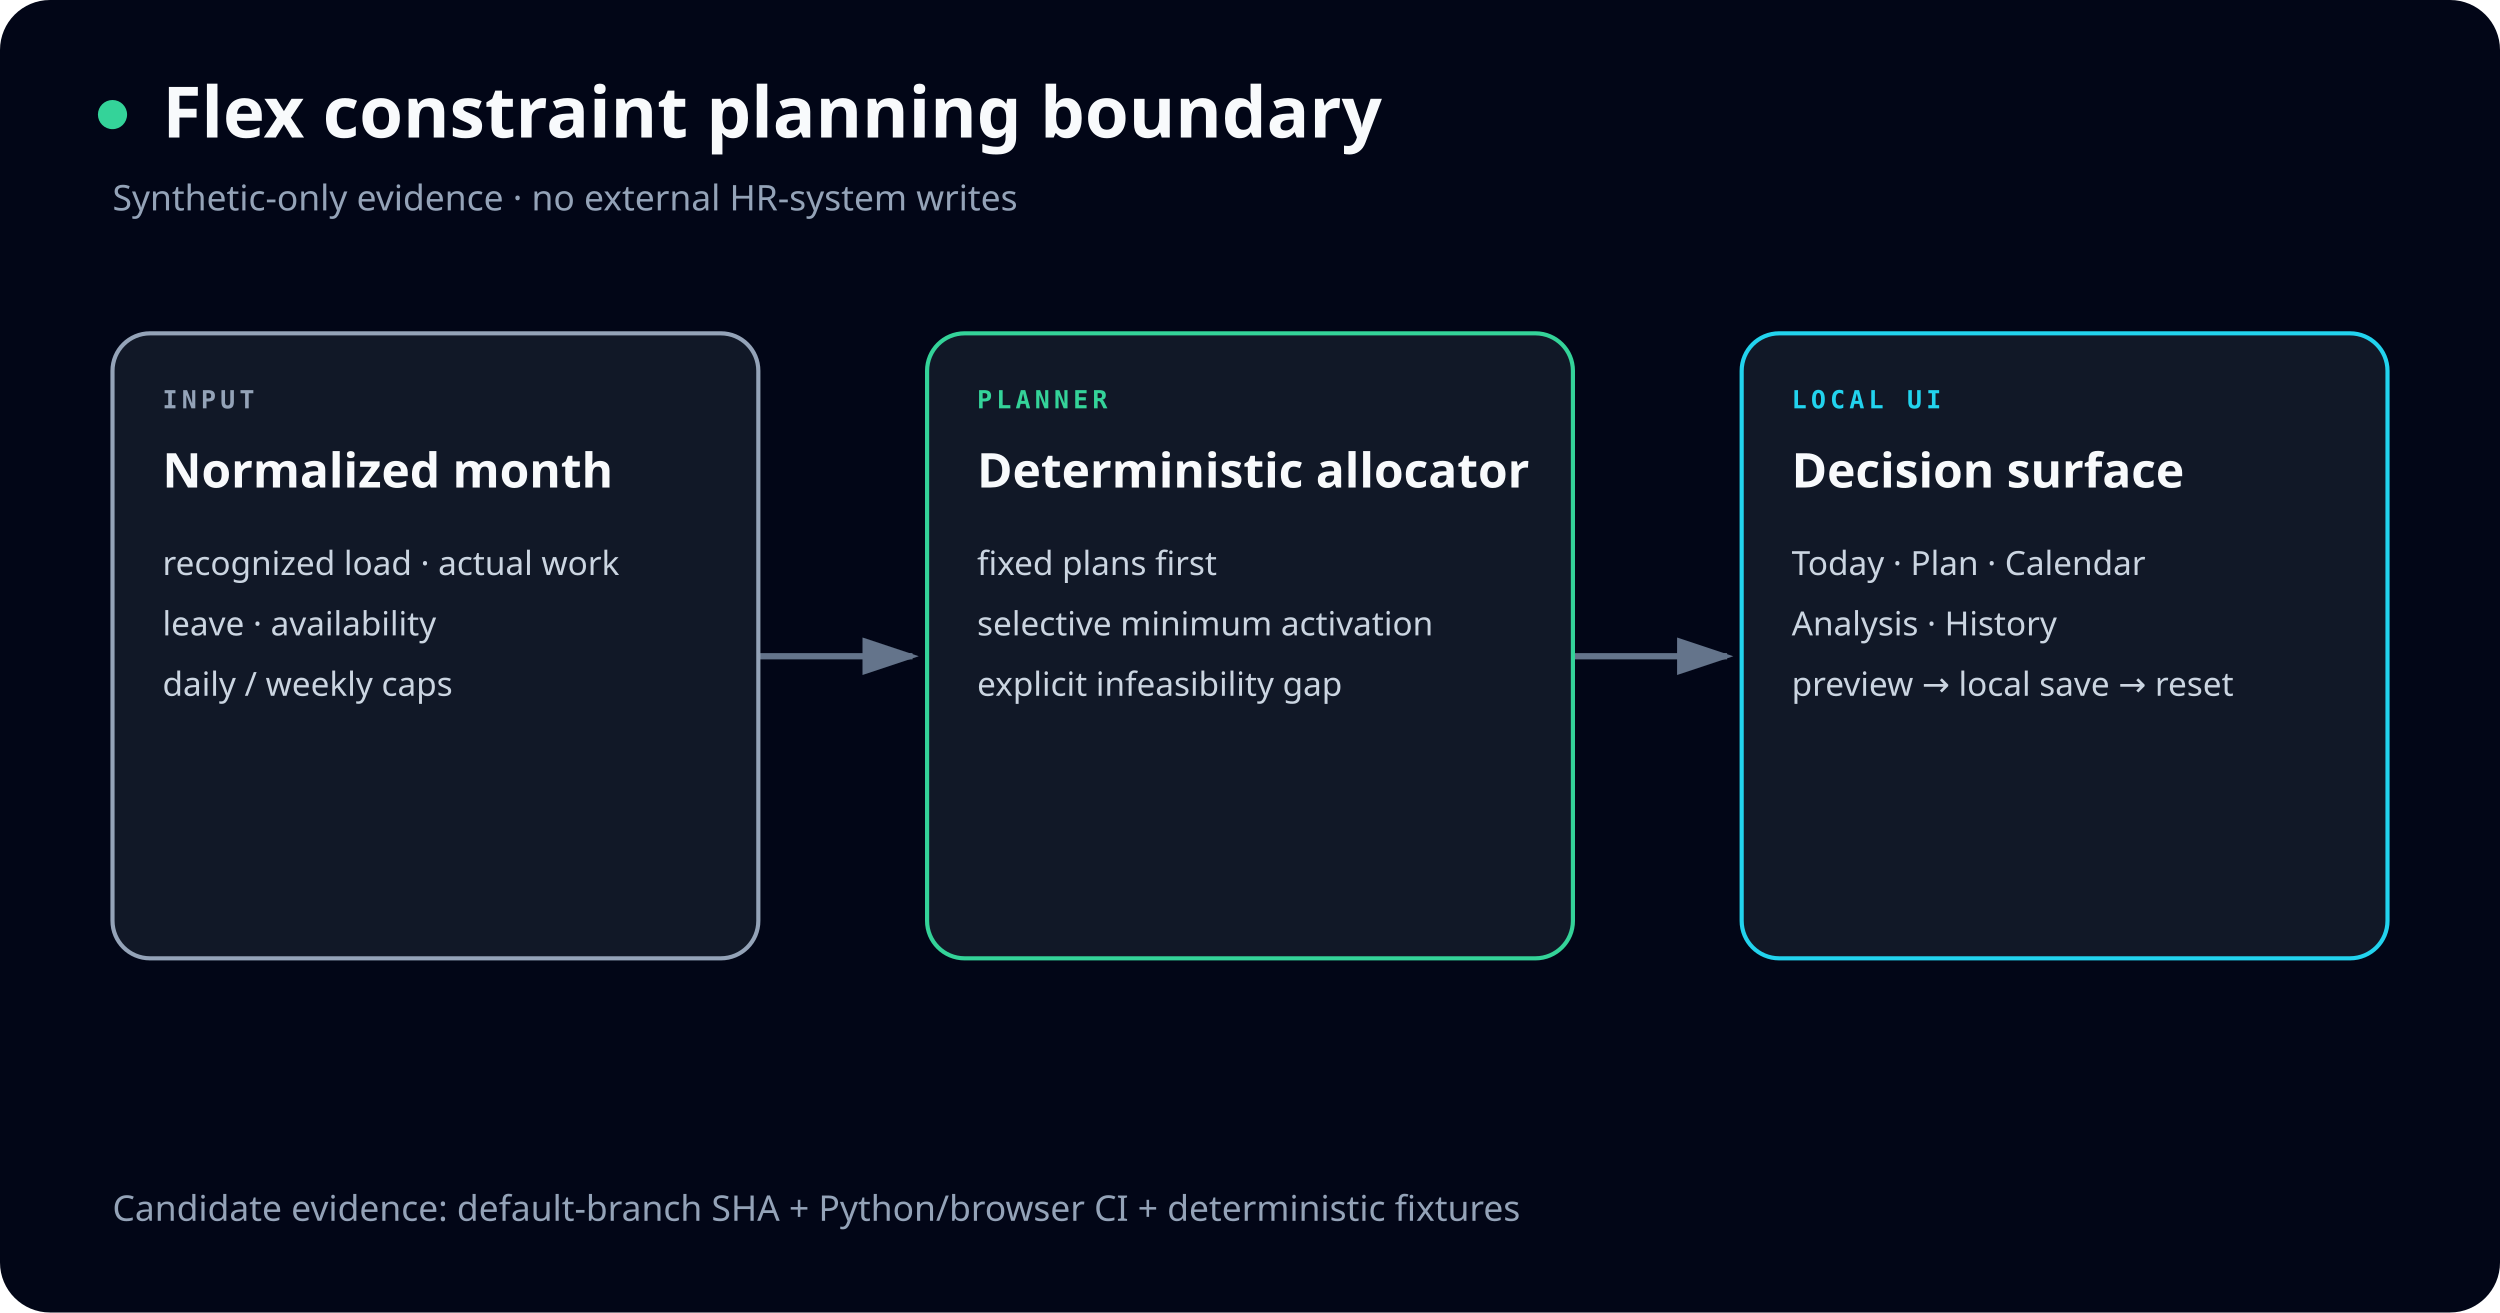
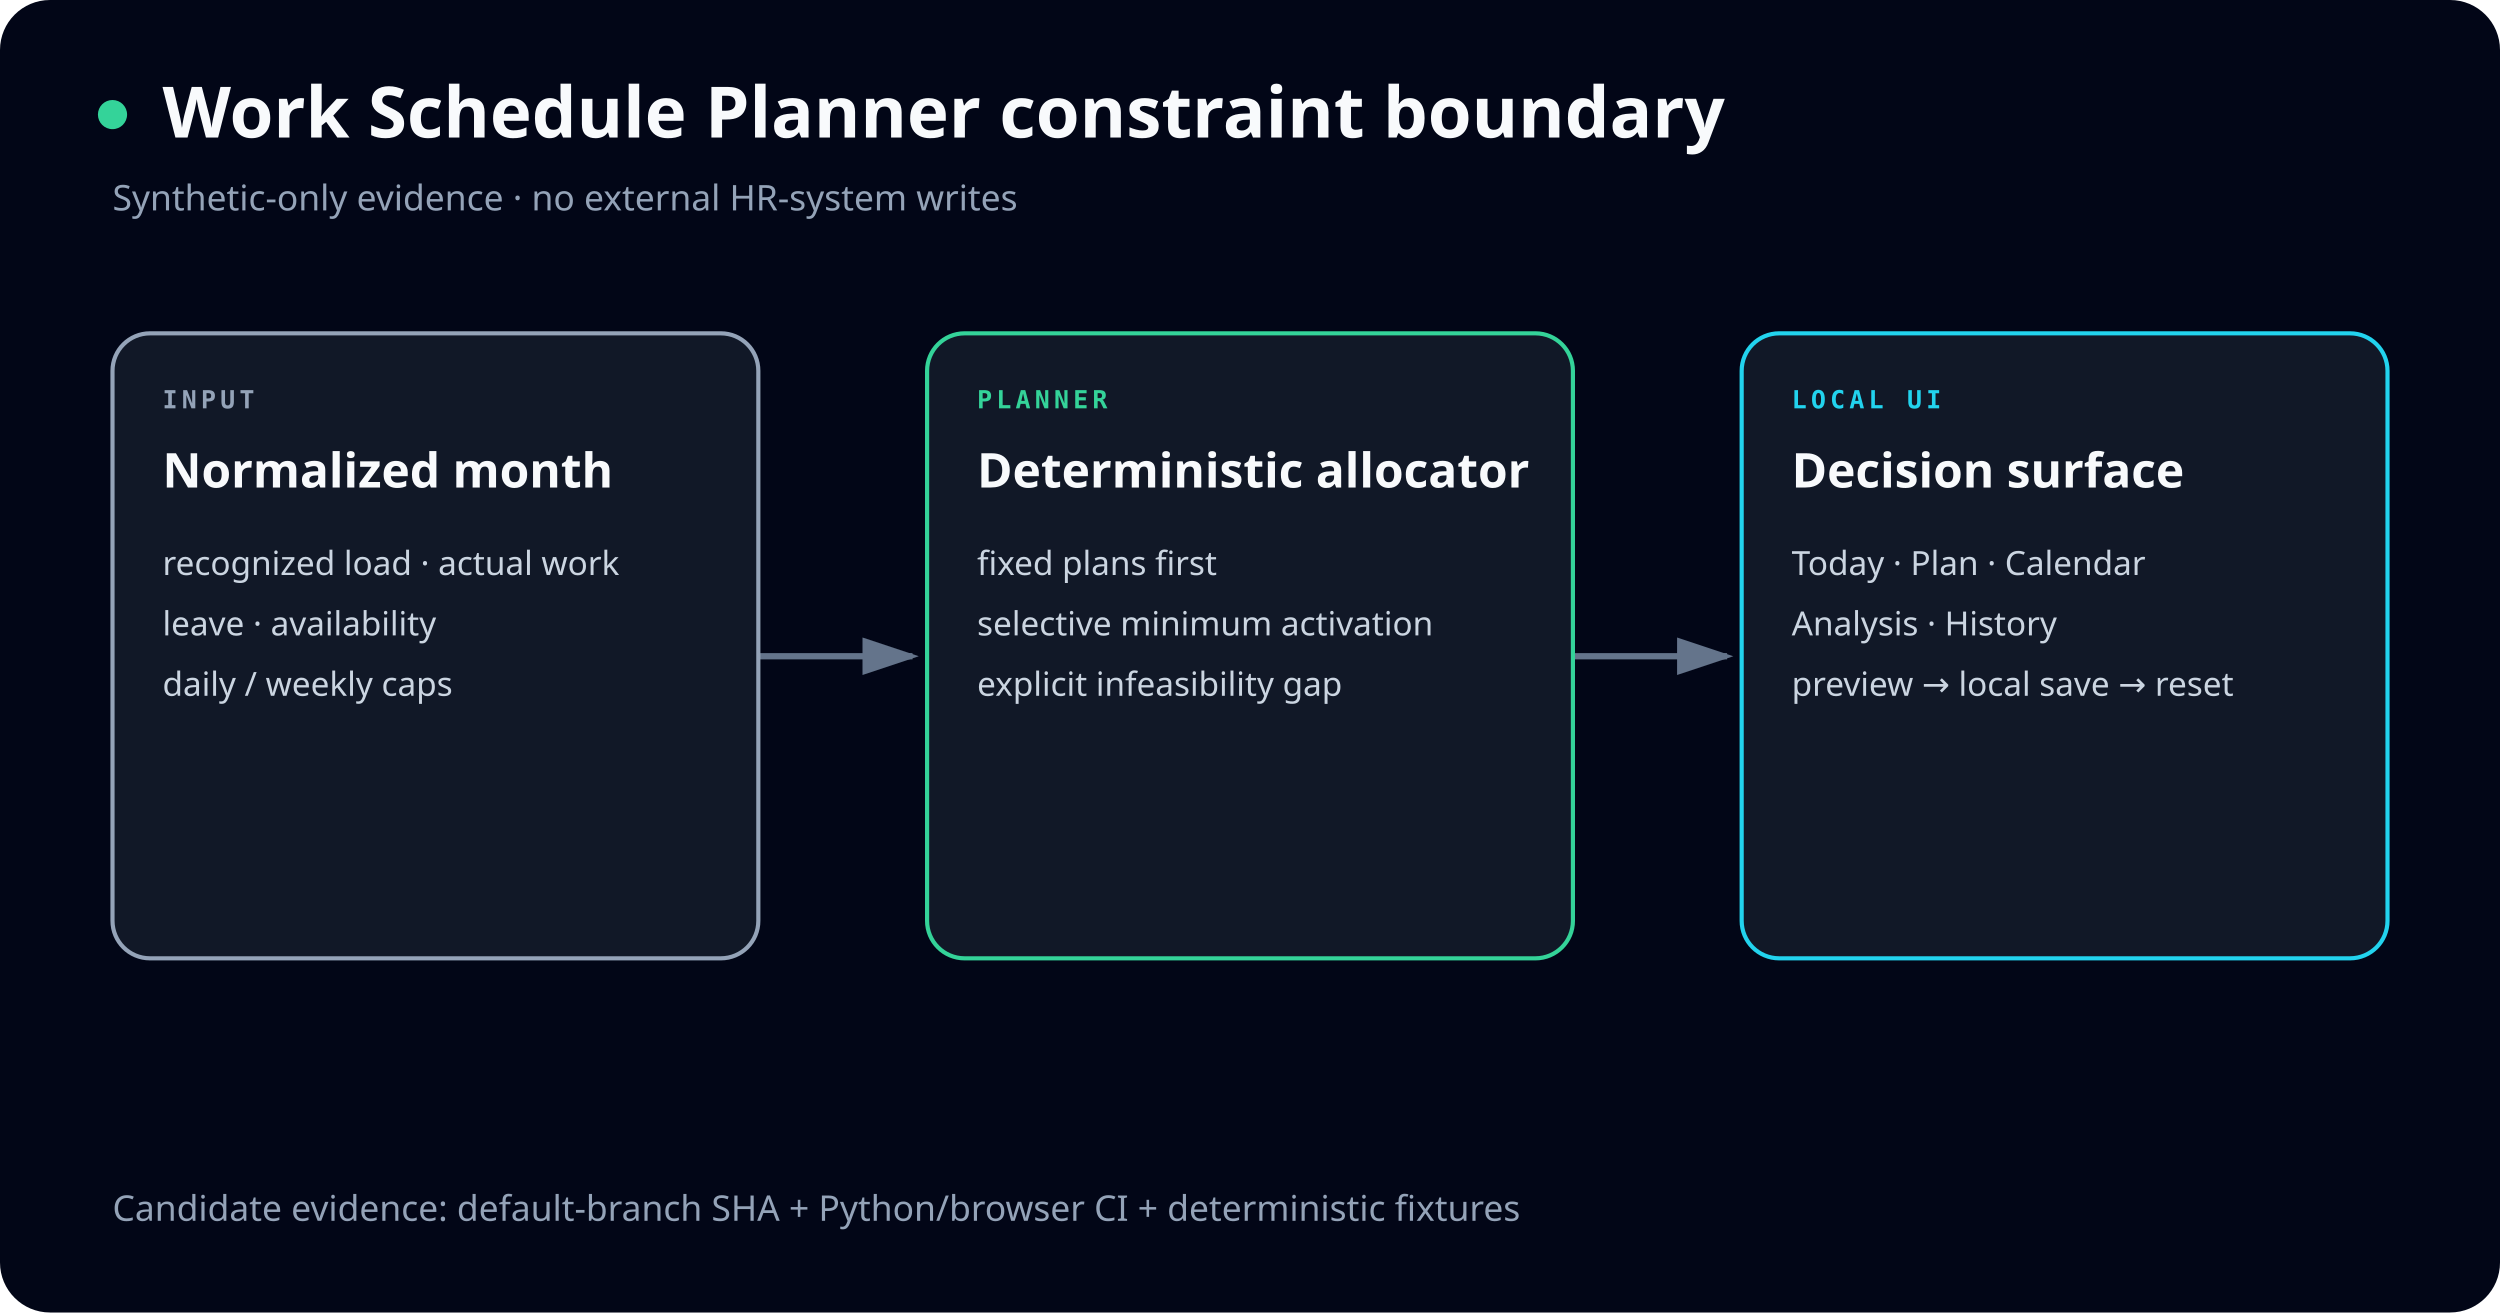
<svg xmlns="http://www.w3.org/2000/svg" width="1200" height="630" viewBox="0 0 1200 630" role="img">
  <defs>
    <marker id="a" markerWidth="10" markerHeight="10" refX="8" refY="3" orient="auto">
      <path d="M0 0v6l9-3z" fill="#64748b" />
    </marker>
    <style>.h{font:700 34px system-ui;fill:#f8fafc}.s{font:500 17px system-ui;fill:#94a3b8}.k{font:700 12px monospace;letter-spacing:2px}.t{font:700 23px system-ui;fill:#f8fafc}.b{font:500 16px system-ui;fill:#cbd5e1}</style>
  </defs>
  <rect width="1200" height="630" rx="24" fill="#020617" />
  <circle cx="54" cy="55" r="7" fill="#34d399" />
-   <text x="78" y="66" class="h">Flex constraint planning boundary</text>
+   <text x="78" y="66" class="h">Work Schedule Planner constraint boundary</text>
  <text x="54" y="101" class="s">Synthetic-only evidence · no external HR-system writes</text>
  <path d="M364 315h74" stroke="#64748b" stroke-width="3" marker-end="url(#a)" />
  <path d="M755 315h74" stroke="#64748b" stroke-width="3" marker-end="url(#a)" />
  <g transform="translate(54 160)">
    <rect width="310" height="300" rx="18" fill="#111827" stroke="#94a3b8" stroke-width="2" />
    <text x="24" y="36" class="k" fill="#94a3b8">INPUT</text>
    <text x="24" y="74" class="t">Normalized month</text>
    <text x="24" y="116" class="b">recognized load · actual work</text>
    <text x="24" y="145" class="b">leave · availability</text>
    <text x="24" y="174" class="b">daily / weekly caps</text>
  </g>
  <g transform="translate(445 160)">
    <rect width="310" height="300" rx="18" fill="#111827" stroke="#34d399" stroke-width="2" />
    <text x="24" y="36" class="k" fill="#34d399">PLANNER</text>
    <text x="24" y="74" class="t">Deterministic allocator</text>
    <text x="24" y="116" class="b">fixed plans first</text>
    <text x="24" y="145" class="b">selective minimum activation</text>
    <text x="24" y="174" class="b">explicit infeasibility gap</text>
  </g>
  <g transform="translate(836 160)">
    <rect width="310" height="300" rx="18" fill="#111827" stroke="#22d3ee" stroke-width="2" />
    <text x="24" y="36" class="k" fill="#22d3ee">LOCAL UI</text>
    <text x="24" y="74" class="t">Decision surface</text>
    <text x="24" y="116" class="b">Today · Plan · Calendar</text>
    <text x="24" y="145" class="b">Analysis · History</text>
    <text x="24" y="174" class="b">preview → local save → reset</text>
  </g>
  <text x="54" y="586" class="s">Candidate evidence: default-branch SHA + Python/browser CI + deterministic fixtures</text>
</svg>
